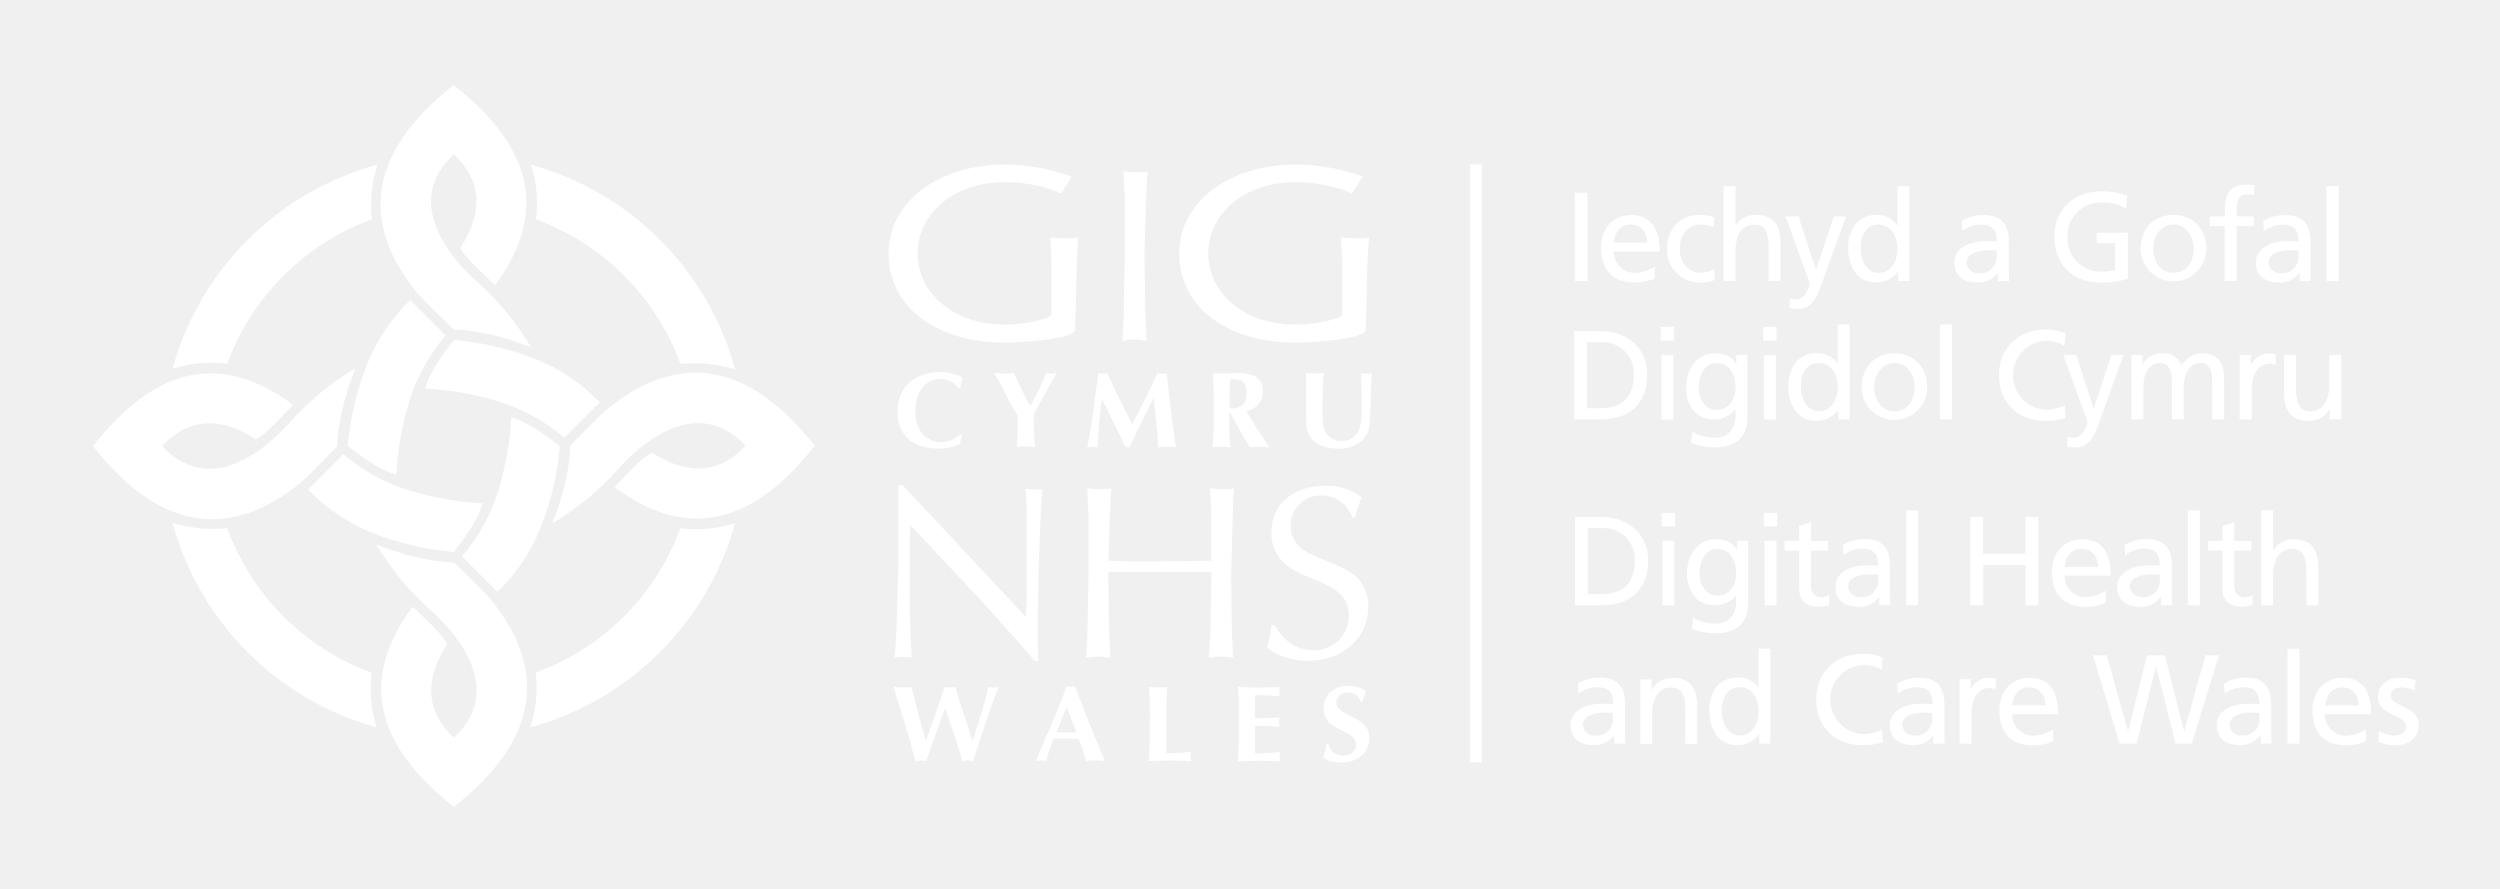
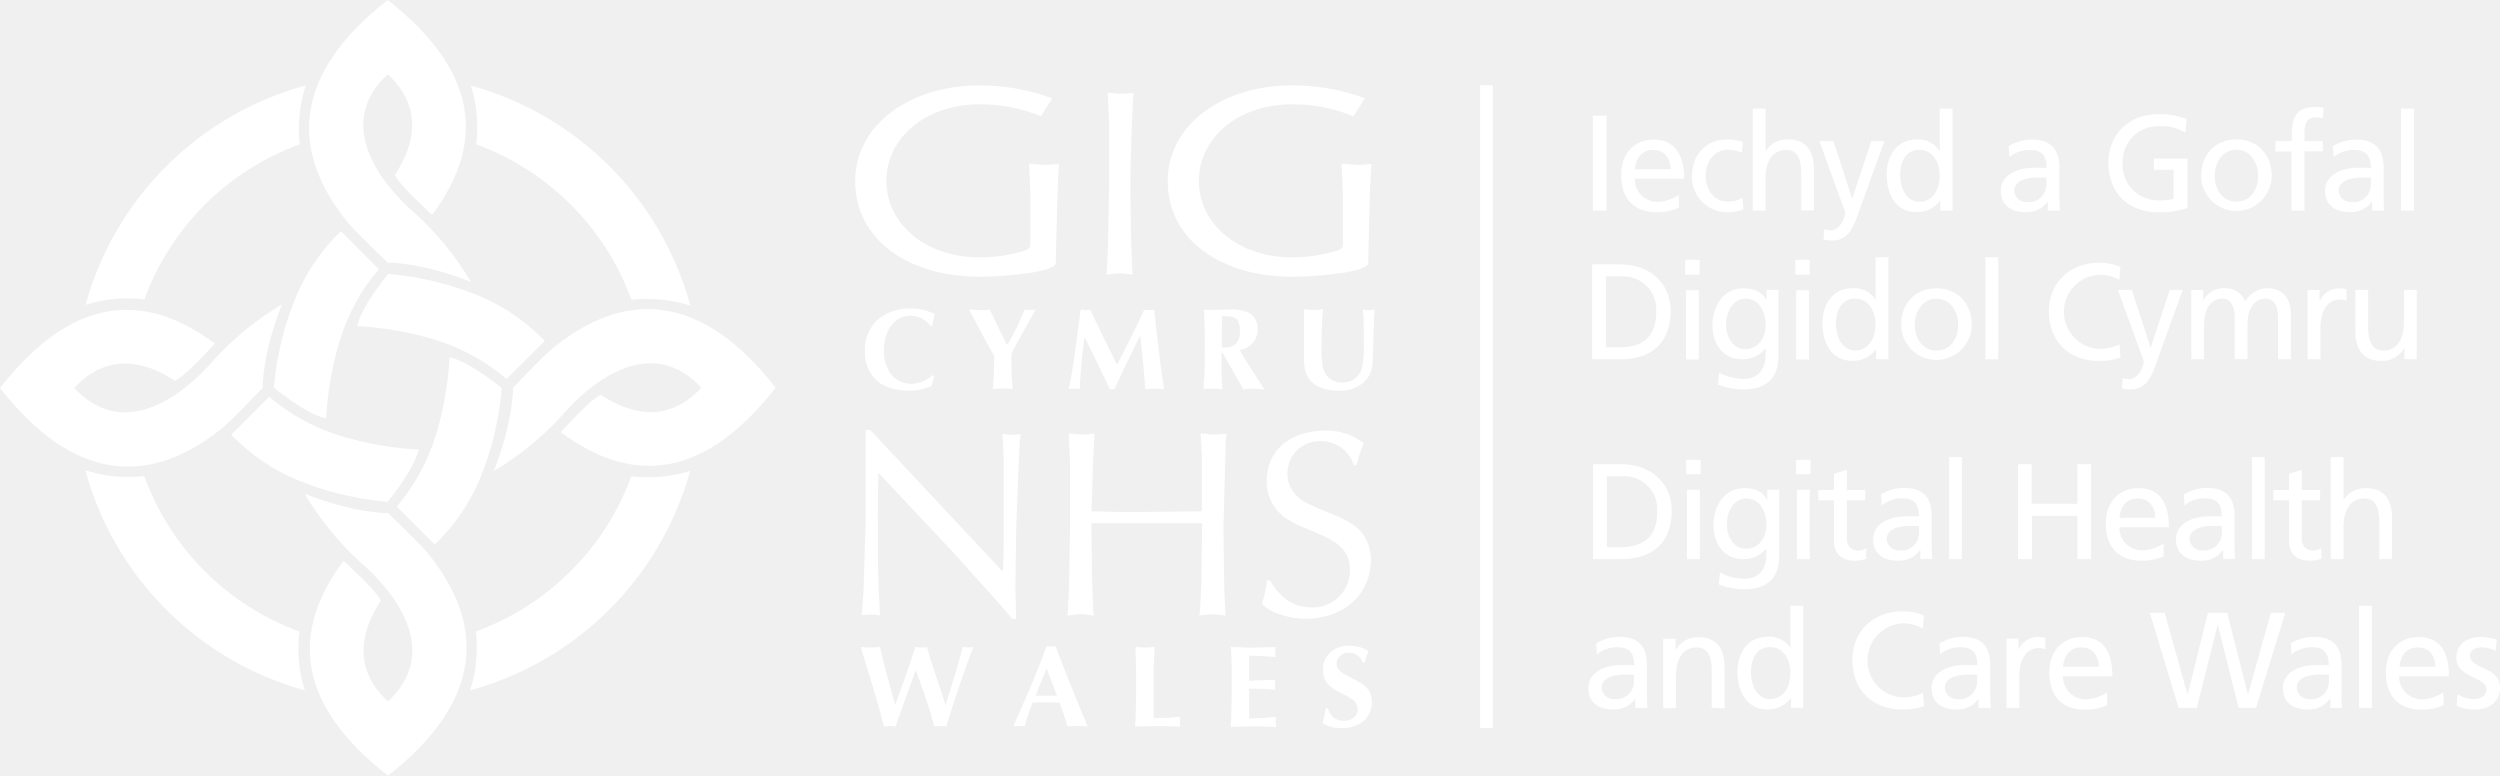
- <svg xmlns="http://www.w3.org/2000/svg" id="Layer_1" data-name="Layer 1" viewBox="0 0 543.06 193.06">
+ <svg xmlns="http://www.w3.org/2000/svg" id="Layer_1" data-name="Layer 1" viewBox="20.21 18.5 505.18 156.75">
  <defs>
    <style>.cls-1{fill:#ffffff;}</style>
  </defs>
  <rect class="cls-1" x="319.3" y="35.72" width="2.58" height="129.89" />
  <path class="cls-1" d="M107.55,61.91c11.14-15,8.88-29.4-9-43.41-19.16,15-20,30.45-7.82,45.25,1.81,2.11,7.82,7.82,7.82,7.82s6.68-.13,16.84,3.9a60.22,60.22,0,0,0-11.25-13.8C96.52,55.08,88,43.28,98.57,33.51c7.11,6.6,5.55,14.12,1.44,20.33,0,0,.47,1.51,5.56,6.23.73.68,1.31,1.33,2,1.84" />
  <path class="cls-1" d="M96.77,72.89a40.34,40.34,0,0,0-7.89,14.38,67,67,0,0,0-2.78,15.81c-4.27-1-10.55-6.27-10.55-6.27A62.25,62.25,0,0,1,80,78.49,39.7,39.7,0,0,1,89.1,65.21Z" />
  <path class="cls-1" d="M63.61,87.91c-15-11.15-29.4-8.89-43.4,9,15,19.15,30.44,20,45.24,7.81,2.11-1.8,7.82-7.81,7.82-7.81S73.15,90.2,77.18,80A60.71,60.71,0,0,0,63.37,91.29c-6.59,7.64-18.38,16.13-28.16,5.6,6.6-7.12,14.12-5.56,20.34-1.45,0,0,1.5-.47,6.23-5.55.68-.74,1.32-1.32,1.83-2" />
  <path class="cls-1" d="M74.59,98.68A40.34,40.34,0,0,0,89,106.57a66.42,66.42,0,0,0,15.81,2.78c-1,4.27-6.27,10.55-6.27,10.55a62.13,62.13,0,0,1-18.31-4.42,39.67,39.67,0,0,1-13.29-9.13Z" />
  <path class="cls-1" d="M89.61,131.84c-11.14,15-8.89,29.41,9,43.41,19.15-15,20-30.45,7.81-45.25-1.8-2.11-7.81-7.82-7.81-7.82s-6.68.13-16.84-3.91A60.29,60.29,0,0,0,93,132.08c7.64,6.59,16.14,18.38,5.6,28.16-7.12-6.6-5.56-14.12-1.44-20.34,0,0-.47-1.5-5.56-6.22-.73-.68-1.31-1.33-2-1.84" />
  <path class="cls-1" d="M100.38,120.86a40.34,40.34,0,0,0,7.89-14.38,66.75,66.75,0,0,0,2.79-15.81c4.26,1,10.55,6.27,10.55,6.27a62.25,62.25,0,0,1-4.42,18.32,39.65,39.65,0,0,1-9.14,13.28Z" />
  <path class="cls-1" d="M133.54,105.84c15,11.15,29.41,8.89,43.41-9-15-19.15-30.44-20-45.25-7.81-2.1,1.8-7.82,7.81-7.82,7.81s.13,6.68-3.9,16.85a60.71,60.71,0,0,0,13.81-11.25c6.59-7.64,18.38-16.13,28.15-5.6-6.6,7.12-14.11,5.56-20.33,1.44,0,0-1.5.48-6.23,5.56-.68.73-1.32,1.32-1.84,2" />
  <path class="cls-1" d="M122.57,95.07a40.34,40.34,0,0,0-14.38-7.89A66.47,66.47,0,0,0,92.37,84.4c1-4.27,6.28-10.55,6.28-10.55A62.13,62.13,0,0,1,117,78.27a39.8,39.8,0,0,1,13.29,9.13Z" />
  <path class="cls-1" d="M37.49,80.1a27.83,27.83,0,0,1,8.42-1.3,26.5,26.5,0,0,1,3.47.21A52.53,52.53,0,0,1,80.77,47.66a28.14,28.14,0,0,1-.16-3.33A27.6,27.6,0,0,1,82,35.76,63.44,63.44,0,0,0,37.49,80.1" />
  <path class="cls-1" d="M81.81,158a27.53,27.53,0,0,1-1.31-8.42,28.32,28.32,0,0,1,.21-3.46,52.52,52.52,0,0,1-31.35-31.4,28.07,28.07,0,0,1-3.32.16,27.62,27.62,0,0,1-8.58-1.34A63.44,63.44,0,0,0,81.81,158" />
  <path class="cls-1" d="M159.67,113.65a27.93,27.93,0,0,1-8.42,1.3,28.36,28.36,0,0,1-3.47-.21,52.5,52.5,0,0,1-31.39,31.35,28.24,28.24,0,0,1,.16,3.33,27.6,27.6,0,0,1-1.34,8.57,63.44,63.44,0,0,0,44.46-44.34" />
  <path class="cls-1" d="M115.35,35.79a27.53,27.53,0,0,1,1.31,8.42,28.32,28.32,0,0,1-.21,3.46,52.54,52.54,0,0,1,31.35,31.4,29.81,29.81,0,0,1,11.9,1.17,63.42,63.42,0,0,0-44.35-44.45" />
  <path class="cls-1" d="M195.15,123.33V105.39h.92l26.42,28.25.37.32c.11-1.94.17-3.92.17-5.85V110.92l-.22-4.3-.05-.42a17.92,17.92,0,0,0,2.31.15,6.12,6.12,0,0,0,1.34-.15c0,.42,0,.85-.11,1.29l-.27,5.26-.48,12.73-.16,12,.16,6.07h-.81c-1.07-1.29-2.14-2.58-3.27-3.81L212.72,130l-15-15.95-.11,5c-.05,2.68,0,5.32,0,8v4.29l.16,6.34.27,5.16a10.45,10.45,0,0,0-3.7,0c.21-2.37.38-4.73.43-7.09Z" />
  <path class="cls-1" d="M240.74,124.24l.16,11.65.22,5.8.1,1.19c-.8-.06-1.66-.27-2.47-.27-1,0-1.88.21-2.84.27.05-.38.05-.81.1-1.19l.22-4.24.21-12.56V111.78l-.27-5.69c.92,0,1.83.21,2.74.21s1.67-.11,2.47-.16c0,.48,0,1-.1,1.45l-.22,4.89-.27,9.34,6.93.17,15.36-.17V110.44l-.27-4.35c.91,0,1.83.21,2.74.21s1.67-.11,2.53-.16a14.32,14.32,0,0,0-.17,1.45l-.48,17.51.16,12.08.27,5.7c-.81-.06-1.61-.27-2.42-.27s-1.88.21-2.84.27c0-.38,0-.81.11-1.19l.26-5.53.16-11.92Z" />
  <path class="cls-1" d="M276.82,135.79c2.1,3.43,4.51,5.47,8.7,5.47a7.48,7.48,0,0,0,7.47-7.73c0-3.6-2.42-5.42-5.43-6.76-2.52-1.19-5.26-2-7.57-3.6a8.89,8.89,0,0,1-3.82-7.36c0-6.93,5.48-10.31,11.93-10.31a12.09,12.09,0,0,1,7.68,2.57,28.46,28.46,0,0,0-1.45,4.41h-.54a7,7,0,0,0-6.66-4.84,6.48,6.48,0,0,0-6.77,6.45,6.2,6.2,0,0,0,2.31,5,6.48,6.48,0,0,0,2.1,1.28,21,21,0,0,0,2,.92c.8.32,1.61.64,2.41,1s1.72.69,2.48,1.12a11.58,11.58,0,0,1,3.38,2.31,8.91,8.91,0,0,1,2.2,5.7c0,7.68-6,12.13-13.26,12.13-2.64,0-6.93-1-8.76-3a24,24,0,0,0,1-4.78Z" />
  <path class="cls-1" d="M201.27,165.31a6.69,6.69,0,0,0-1.2-.12,7.31,7.31,0,0,0-1.22.12c-1.34-5.17-2.93-10.27-4.51-15.39l-.16-.69c.63.05,1.26.12,1.9.12s1.29-.07,1.93-.12c.94,4,2,7.85,3.1,11.75,1.34-3.92,2.86-7.77,4.06-11.75a6.11,6.11,0,0,0,1.2.12,5.54,5.54,0,0,0,1.15-.12c1.06,4,2.59,7.8,3.74,11.75,1.24-3.87,2.49-7.77,3.48-11.75a7.5,7.5,0,0,0,1,.12,4.66,4.66,0,0,0,1.06-.12v.19c-1.93,5.24-3.76,10.53-5.38,15.89a6.78,6.78,0,0,0-1.2-.12,7.2,7.2,0,0,0-1.22.12c-1-3.88-2.37-7.66-3.74-11.42-1.31,3.73-2.7,7.42-4,11.18Z" />
  <path class="cls-1" d="M229.49,159.08h4.3c-.66-1.83-1.36-3.66-2.09-5.47-.75,1.74-1.48,3.47-2.14,5.26Zm-4.42,6,1.74-4c1.74-3.95,3.41-7.94,4.89-12a6.76,6.76,0,0,0,.89.11,6.56,6.56,0,0,0,.89-.11l.17.39c1.95,5.15,4,10.27,6.16,15.35l.11.26v.21c-.66-.05-1.34-.12-2-.12a18.78,18.78,0,0,0-2,.12c-.49-1.62-1-3.22-1.62-4.8-.87,0-1.71-.07-2.58-.07s-1.91,0-2.87.05l-.12.33c-.51,1.48-1.1,2.94-1.48,4.49a5.7,5.7,0,0,0-1.1-.12,6,6,0,0,0-1.11.12Z" />
  <path class="cls-1" d="M249.69,149.23c.64.05,1.27.12,1.91.12s1.29-.07,1.92-.12c0,1.41-.16,2.8-.18,4.21,0,.92,0,1.83,0,2.75v4.44c0,1,0,2,0,3l1.27-.05c1.38,0,2.75-.13,4.11-.25a4.87,4.87,0,0,0-.09,1,4.93,4.93,0,0,0,.09,1l-4-.14c-1.08,0-2.14.07-3.2.07-.65,0-1.29,0-1.95.07.17-2.54.22-5.08.22-7.62,0-.94,0-1.88,0-2.81,0-1.75-.09-3.46-.14-5.2Z" />
  <path class="cls-1" d="M268.94,149.23c1.24,0,2.49.15,3.73.15,1.77,0,3.55-.1,5.31-.12a5.07,5.07,0,0,0,0,1.74c0,.09,0,.19,0,.28a50.51,50.51,0,0,0-5.36-.28c0,.82,0,1.62,0,2.44s0,1.74,0,2.61l5.33-.19a8.37,8.37,0,0,0-.12,1.11,5.58,5.58,0,0,0,.12.89c-1.39-.1-2.77-.17-4.18-.19l-1.15,0c0,1,0,2,0,3s0,2,0,3c1.81,0,3.61-.12,5.42-.3a5,5,0,0,0,0,1.73c0,.1,0,.19,0,.29-1.4,0-2.84-.14-4.25-.14-.92,0-1.85.07-2.77.07-.71,0-1.39,0-2.09.07,0-.45,0-.9.07-1.34,0-1.46.09-2.92.11-4.4,0-1.17,0-2.37,0-3.57v-2.75c0-1.22-.1-2.49-.14-3.71Z" />
  <path class="cls-1" d="M295.58,152.41a2.79,2.79,0,0,0-2.7-2,2.37,2.37,0,0,0-1.88.64,2.11,2.11,0,0,0-.71,1.62c0,2.49,5.55,3,6.75,5.78a5,5,0,0,1-.17,4.29,4.67,4.67,0,0,1-2.49,2.28,6.92,6.92,0,0,1-3.17.62,7.34,7.34,0,0,1-3.78-1,21.84,21.84,0,0,0,.68-3h.45a3.12,3.12,0,0,0,3.24,2.51c1.45,0,2.75-.77,2.75-2.37a2.29,2.29,0,0,0-.87-1.81,15.82,15.82,0,0,0-2.63-1.48,21,21,0,0,1-1.88-1.15,4.14,4.14,0,0,1-1.62-3.53,4.34,4.34,0,0,1,1.78-3.71A5.2,5.2,0,0,1,293,149a6.43,6.43,0,0,1,3.51.94c.07.07.14.09.21.16-.28.76-.52,1.53-.76,2.31Z" />
  <path class="cls-1" d="M209,94.44l-.52,2a10.24,10.24,0,0,1-4.65,1,13.85,13.85,0,0,1-3.08-.35A11,11,0,0,1,198.13,96a8.16,8.16,0,0,1-1.7-1.67A7.5,7.5,0,0,1,195,89.63,8.2,8.2,0,0,1,197.66,83a10.09,10.09,0,0,1,6.65-2.16,10.91,10.91,0,0,1,4.79,1.13c-.21.8-.35,1.6-.54,2.4h-.33a4.88,4.88,0,0,0-3.9-2.07c-3.9,0-5.5,3.64-5.5,7a7.8,7.8,0,0,0,1.39,4.77,5.32,5.32,0,0,0,4.23,2,6.7,6.7,0,0,0,4.2-1.73Z" />
  <path class="cls-1" d="M218.12,81.19a16,16,0,0,0,2.09-.14l1,2.07c.35.75.7,1.48,1.06,2.21s.68,1.36,1,2a2.29,2.29,0,0,0,.46.77c0,.08.36-.44.38-.46.14-.24.28-.5.4-.73.49-.92.94-1.86,1.39-2.77.3-.64.58-1.3.87-1.93.16-.4.32-.78.51-1.18.1,0,.19,0,.28.05a5.22,5.22,0,0,0,1.93-.05c-1.64,3.08-3.4,5.92-4.89,8.93,0,.89,0,1.81,0,2.7,0,1.48.14,3,.23,4.45-.65-.05-1.34-.12-2-.12a16.4,16.4,0,0,0-2,.12c.16-1.79.26-3.58.26-5.36,0-.45,0-.87,0-1.32-1.76-3-3.31-6.2-5.08-9.4.71.05,1.42.12,2.12.12" />
  <path class="cls-1" d="M238.58,81.07c.31,0,.64.12.94.12a5.86,5.86,0,0,0,1-.12c1.72,3.76,3.58,7.43,5.43,11.12l1.39-2.71c1.43-2.77,2.79-5.56,4.08-8.41a2.56,2.56,0,0,0,.27.05,4.78,4.78,0,0,0,1.73-.05c.4,3.67.85,7.33,1.29,11,.17,1.36.38,2.72.57,4.09a5.69,5.69,0,0,1,.16,1c-.63-.05-1.29-.12-1.92-.12s-1.27.07-1.91.12c-.16-3.62-.63-7.22-1-10.84-1.79,3.6-3.55,7.19-5.22,10.84a2.22,2.22,0,0,0-.89,0l-1.81-3.77c-1.08-2.27-2.23-4.53-3.34-6.81-.16,1.39-.35,2.78-.49,4.16-.07.89-.16,1.76-.24,2.65s-.11,1.53-.16,2.31c0,.49-.05,1-.1,1.46a5,5,0,0,0-2.18,0,4.06,4.06,0,0,1,.17-.87c.25-1.18.42-2.38.63-3.58.26-1.52.45-3,.66-4.58Z" />
  <path class="cls-1" d="M267.1,85.19c0,.61,0,1.22,0,1.83s0,1.12,0,1.69c2.45.23,3.67-.94,3.67-3.36a4.65,4.65,0,0,0-.12-1.17c-.42-2-1.9-1.7-3.5-1.79Zm.9,5.87c-.22-.4-.45-.82-.69-1.2-.07-.09,0-.12-.16-.14a.12.12,0,0,0-.12.14c0,1.39.05,2.8.05,4.18,0,.21,0,.43,0,.64,0,.82.12,1.64.17,2.47-.64-.05-1.27-.12-1.91-.12s-1.26.07-1.9.12l0-.45c0-.52,0-1,.1-1.55.12-1.53.12-3.08.12-4.63s0-2.84,0-4.25c0-1.74-.07-3.46-.16-5.2l1.62.05c1.12,0,2.25-.07,3.38-.07a8.85,8.85,0,0,1,3.78.49A3.66,3.66,0,0,1,274.36,85a4.19,4.19,0,0,1-3.66,4.23c1.29,2.26,2.74,4.42,4.16,6.61l.84,1.34c-.7-.05-1.43-.12-2.14-.12a18.66,18.66,0,0,0-2.11.12l-2.73-4.82Z" />
  <path class="cls-1" d="M297.81,84.5c0,.76-.07,1.53-.07,2.31s-.05,1.74-.07,2.58c-.05,2.68,0,5.12-2.47,6.81a7.56,7.56,0,0,1-4.44,1.25c-2.84,0-5.92-.89-6.79-4a6.87,6.87,0,0,1-.21-1.27,12.36,12.36,0,0,1-.05-1.62c0-1,0-1.92,0-2.91s0-2,0-2.94,0-1.81,0-2.7c0-.33,0-.66,0-1,.66.05,1.29.12,1.95.12a13.5,13.5,0,0,0,1.9-.14c0,.38-.07.77-.11,1.15-.12,1.86-.19,3.67-.19,5.5a31,31,0,0,0,.16,4.44,4.24,4.24,0,0,0,1.25,2.7,3.71,3.71,0,0,0,2.68,1A3.94,3.94,0,0,0,295.39,93a18.65,18.65,0,0,0,.42-4.87c0-2.34,0-4.72-.19-7.07a7,7,0,0,0,1.2.12,6.36,6.36,0,0,0,1.17-.12c-.11,1.13-.14,2.28-.18,3.43" />
  <path class="cls-1" d="M248.61,55.38,248.77,67l.22,5.8L249.1,74c-.81-.05-1.67-.26-2.48-.26-1,0-1.88.21-2.84.26.05-.37.05-.8.11-1.18l.21-4.24L244.32,56V42.92l-.27-5.7c.91.06,1.82.22,2.74.22s1.66-.11,2.47-.16c-.06.48-.06,1-.11,1.45l-.22,4.88L248.66,53Z" />
  <path class="cls-1" d="M233.54,71.42c.64,2.18-11.07,3-15.38,3-14,0-25.14-7.2-25.14-19.33,0-11.39,11.1-19.34,25.14-19.34a41.81,41.81,0,0,1,14.65,2.63L230.55,42a31.32,31.32,0,0,0-12.39-2.42c-11,0-18.84,6.87-18.84,15.47s7.81,15.46,18.84,15.46A31,31,0,0,0,227.68,69l.73-.63V57.27l-.27-5.69c.91.06,2.69.22,3.6.22s1.67-.11,2.47-.16c-.05.48-.05,1-.1,1.44L233.89,58Z" />
  <path class="cls-1" d="M296.69,71.42c.64,2.18-11.07,3-15.39,3-14,0-25.13-7.2-25.13-19.33,0-11.39,11.09-19.34,25.13-19.34A41.86,41.86,0,0,1,296,38.35L293.7,42a31.33,31.33,0,0,0-12.4-2.42c-11,0-18.83,6.87-18.83,15.47s7.81,15.46,18.83,15.46A31,31,0,0,0,290.83,69l.73-.63V57.27l-.27-5.69c.91.06,2.69.22,3.6.22s1.67-.11,2.47-.16c-.05.48-.05,1-.11,1.44L297,58Z" />
  <path class="cls-1" d="M342.09,61.05V41.87h2.75V61.05Z" />
  <path class="cls-1" d="M359.47,60.47a10.42,10.42,0,0,1-4.4.91c-4.75,0-7.28-2.75-7.28-7.58,0-4.24,2.66-7.09,6.57-7.09s6.18,2.58,6.18,7.91h-10a4.58,4.58,0,0,0,4.61,4.67,8.27,8.27,0,0,0,4.32-1.4Zm-1.68-7.77c0-2.26-1.32-3.91-3.52-3.91s-3.46,1.49-3.73,3.91Z" />
  <path class="cls-1" d="M372.51,60.8a7.56,7.56,0,0,1-3.25.58A7.08,7.08,0,0,1,362.12,54c0-4.28,2.86-7.33,7.14-7.33a9.67,9.67,0,0,1,3.14.55l-.22,2.14a7.43,7.43,0,0,0-2.81-.61c-2.83,0-4.5,2.53-4.5,5.25,0,2.53,1.37,5.25,4.67,5.25a5.37,5.37,0,0,0,2.77-.79Z" />
  <path class="cls-1" d="M384.2,61.05V53.69c0-2.94-.66-4.9-3.05-4.9-3.54,0-4.18,3.6-4.18,5.69v6.57h-2.58V40.44H377V49H377a5.12,5.12,0,0,1,4.51-2.33c3.54,0,5.25,2.17,5.25,6v8.33Z" />
  <path class="cls-1" d="M388.82,64.84a3.83,3.83,0,0,0,1.21.22c1.68,0,2.72-1.73,3.08-3.43a5.48,5.48,0,0,0-.39-1.21L387.86,47h2.83l3.77,11.59h.05L398.36,47H401l-5.55,15.38c-.85,2.34-2,4.73-5,4.73a8.94,8.94,0,0,1-1.76-.19Z" />
  <path class="cls-1" d="M412.29,61.05v-2h-.06a5.64,5.64,0,0,1-4.78,2.31c-4.15,0-6-3.63-6-7.58,0-3.77,2-7.09,6.05-7.09A5,5,0,0,1,412.12,49h.06V40.44h2.58V61.05Zm-.11-7c0-2.47-1.24-5.28-4.18-5.28-2.58,0-3.82,2.31-3.82,5.06,0,3.08,1.49,5.44,3.88,5.44C410.92,59.29,412.18,56.49,412.18,54.07Z" />
  <path class="cls-1" d="M434,61.05V59.24h0a5.22,5.22,0,0,1-4.37,2.14c-3.24,0-5.11-1.54-5.11-4.37s2.83-4.62,6.7-4.62c1.1,0,2,0,2.56.06,0-2.56-1-3.66-3.46-3.66a6.55,6.55,0,0,0-4.07,1.43l-.14-2.2a9,9,0,0,1,4.62-1.31c3.87,0,5.63,1.84,5.63,5.77v6.15a22,22,0,0,0,.11,2.42Zm-.27-6.68s-1.16,0-1.68,0c-2.91,0-4.83.88-4.83,2.69a2.45,2.45,0,0,0,2.63,2.28,3.55,3.55,0,0,0,3.88-3.68Z" />
  <path class="cls-1" d="M459.44,52.81h-4V50.55h6.79v10a18.14,18.14,0,0,1-5.83.85c-6.24,0-10.14-4-10.14-10,0-5.83,4.18-9.84,10.17-9.84a14.6,14.6,0,0,1,5.61,1l-.22,2.78A8.92,8.92,0,0,0,456.53,44a7.15,7.15,0,0,0-7.4,7.5,7.16,7.16,0,0,0,7.26,7.5,11.16,11.16,0,0,0,3.05-.33Z" />
  <path class="cls-1" d="M465,54c0-4.28,2.85-7.33,7.14-7.33,4.1,0,7.12,2.91,7.12,7.33A7.13,7.13,0,1,1,465,54Zm11.51,0c0-2.77-1.68-5.25-4.4-5.25s-4.37,2.56-4.37,5.25,1.49,5.25,4.4,5.25S476.51,56.76,476.51,54Z" />
  <path class="cls-1" d="M483.25,61.05V49.12H480V47h3.3V45.66c0-3.68,1.18-5.55,4.7-5.55a10.11,10.11,0,0,1,1.73.16l-.11,2.09a4.29,4.29,0,0,0-1.24-.16c-1.87,0-2.5,1-2.5,3.1V47h3.71v2.08h-3.71V61.05Z" />
  <path class="cls-1" d="M499.57,61.05V59.24h-.06a5.2,5.2,0,0,1-4.37,2.14c-3.24,0-5.11-1.54-5.11-4.37s2.83-4.62,6.71-4.62c1.1,0,2,0,2.55.06,0-2.56-1-3.66-3.46-3.66a6.6,6.6,0,0,0-4.07,1.43l-.13-2.2a9,9,0,0,1,4.61-1.31c3.88,0,5.64,1.84,5.64,5.77v6.15a19.81,19.81,0,0,0,.11,2.42Zm-.28-6.68s-1.15,0-1.67,0c-2.92,0-4.84.88-4.84,2.69a2.46,2.46,0,0,0,2.64,2.28,3.54,3.54,0,0,0,3.87-3.68Z" />
  <path class="cls-1" d="M505.38,61.05V40.44H508V61.05Z" />
  <path class="cls-1" d="M341.93,91.1V71.92h5.66c5.8,0,10.22,3.6,10.22,9.45,0,6.27-3.76,9.73-10.19,9.73Zm5.69-2.42c4.17,0,7.28-1.84,7.28-7.22a6.7,6.7,0,0,0-7-7.12h-3.18V88.68Z" />
  <path class="cls-1" d="M360.74,74V71h2.91V74Zm.17,17.14v-14h2.58v14Z" />
  <path class="cls-1" d="M377,88.93h-.06a5.84,5.84,0,0,1-4.7,2.17c-4,0-6-3.27-6-6.89,0-3.82,2.2-7.45,6.27-7.45,2.2,0,3.76.71,4.62,2.42h.05V77.09h2.39V90.53c0,4.28-2.28,6.67-7.23,6.67a14.3,14.3,0,0,1-5-1l.27-2.39a10.54,10.54,0,0,0,5,1.27c2.75,0,4.37-1.85,4.37-4.81Zm0-4.7c0-2.91-1.38-5.38-4.1-5.38-2.52,0-3.9,2.66-3.9,5.22,0,2.75,1.57,5,3.9,5S377,87,377,84.23Z" />
  <path class="cls-1" d="M383,74V71h2.91V74Zm.17,17.14v-14h2.58v14Z" />
  <path class="cls-1" d="M399.32,91.1v-2h-.06a5.64,5.64,0,0,1-4.78,2.31c-4.15,0-6-3.62-6-7.58,0-3.77,2-7.09,6.05-7.09A5,5,0,0,1,399.15,79h.06V70.49h2.58V91.1Zm-.11-7c0-2.47-1.24-5.27-4.18-5.27-2.58,0-3.82,2.31-3.82,5.05,0,3.08,1.48,5.44,3.87,5.44C397.94,89.34,399.21,86.54,399.21,84.12Z" />
  <path class="cls-1" d="M404.38,84.1c0-4.29,2.86-7.34,7.15-7.34,4.09,0,7.11,2.91,7.11,7.34a7.13,7.13,0,1,1-14.26,0Zm11.52,0c0-2.78-1.68-5.25-4.4-5.25s-4.37,2.55-4.37,5.25,1.48,5.24,4.4,5.24S415.9,86.82,415.9,84.1Z" />
  <path class="cls-1" d="M421.4,91.1V70.49H424V91.1Z" />
  <path class="cls-1" d="M448.71,90.75a11.62,11.62,0,0,1-4.37.68c-6.13,0-10.11-4-10.11-10,0-5.83,4.23-9.84,10.14-9.84a10.38,10.38,0,0,1,4.31.83l-.22,2.66a7.74,7.74,0,0,0-4-1.07,7.51,7.51,0,0,0-.13,15,9.34,9.34,0,0,0,4.17-.94Z" />
  <path class="cls-1" d="M449.14,94.9a4.08,4.08,0,0,0,1.21.22c1.67,0,2.72-1.74,3.08-3.44a5.65,5.65,0,0,0-.39-1.21l-4.86-13.38H451l3.76,11.59h.06l3.84-11.59h2.62l-5.56,15.39c-.85,2.33-2,4.72-5,4.72A9,9,0,0,1,449,97Z" />
  <path class="cls-1" d="M480.54,91.1V82.69c0-2.36-.79-3.84-2.5-3.84-2.47,0-3.68,2.31-3.68,5.22v7h-2.58V82.69c0-2.28-.75-3.84-2.51-3.84-2.44,0-3.68,2.28-3.68,5.19V91.1H463v-14h2.42v2h.05a4.71,4.71,0,0,1,4.45-2.36,4.16,4.16,0,0,1,4,2.72,5,5,0,0,1,4.37-2.72c3.16,0,4.84,1.89,4.84,5.36v9Z" />
  <path class="cls-1" d="M486.51,91.1v-14h2.42v2.17H489a4.25,4.25,0,0,1,3.69-2.5,7.31,7.31,0,0,1,1.67.19v2.31a3.86,3.86,0,0,0-1.43-.25c-2.36,0-3.82,2.28-3.82,5.72V91.1Z" />
  <path class="cls-1" d="M506.07,91.1V88.88H506a5,5,0,0,1-4.59,2.55c-3.51,0-5.24-2.14-5.24-6V77.09h2.58v7.56c0,4.31,1.9,4.69,3.08,4.69,2.58,0,4.15-2.08,4.15-5.74V77.09h2.58v14Z" />
  <path class="cls-1" d="M342.13,131.48V112.3h5.66c5.8,0,10.23,3.6,10.23,9.45,0,6.27-3.77,9.73-10.2,9.73Zm5.69-2.42c4.18,0,7.28-1.84,7.28-7.22a6.7,6.7,0,0,0-7-7.12h-3.19v14.34Z" />
  <path class="cls-1" d="M360.94,114.33v-2.91h2.92v2.91Zm.17,17.15v-14h2.58v14Z" />
  <path class="cls-1" d="M377.15,129.31h0a5.85,5.85,0,0,1-4.7,2.17c-4,0-6-3.27-6-6.9,0-3.81,2.2-7.44,6.26-7.44,2.2,0,3.77.71,4.62,2.42h0v-2.09h2.4v13.44c0,4.28-2.29,6.67-7.23,6.67a14.35,14.35,0,0,1-5-1l.27-2.39a10.54,10.54,0,0,0,5,1.27c2.75,0,4.37-1.85,4.37-4.81Zm0-4.7c0-2.91-1.37-5.38-4.09-5.38-2.53,0-3.9,2.66-3.9,5.22,0,2.75,1.56,4.94,3.9,4.94S377.15,127.42,377.15,124.61Z" />
  <path class="cls-1" d="M383.15,114.33v-2.91h2.92v2.91Zm.17,17.15v-14h2.58v14Z" />
  <path class="cls-1" d="M397.33,131.43a8.12,8.12,0,0,1-2.23.38c-2.88,0-4.29-1.51-4.29-4v-8.21h-3.16v-2.09h3.16v-3.25l2.59-.82v4.07h3.71v2.09H393.4v7.72a2.22,2.22,0,0,0,2.17,2.44,3.22,3.22,0,0,0,1.76-.49Z" />
  <path class="cls-1" d="M408.25,131.48v-1.81h-.05a5.22,5.22,0,0,1-4.37,2.14c-3.25,0-5.12-1.54-5.12-4.37s2.83-4.61,6.71-4.61c1.1,0,2,0,2.56,0,0-2.55-1-3.65-3.47-3.65a6.49,6.49,0,0,0-4.06,1.43l-.14-2.2a8.91,8.91,0,0,1,4.61-1.32c3.88,0,5.64,1.84,5.64,5.77v6.15a21.92,21.92,0,0,0,.11,2.42Zm-.27-6.67s-1.16-.06-1.68-.06c-2.91,0-4.84.88-4.84,2.69a2.46,2.46,0,0,0,2.64,2.28A3.55,3.55,0,0,0,408,126Z" />
  <path class="cls-1" d="M414.07,131.48V110.87h2.58v20.61Z" />
  <path class="cls-1" d="M440,131.48v-8.74h-9.18v8.74H428V112.3h2.75v8H440v-8h2.75v19.18Z" />
  <path class="cls-1" d="M457.41,130.91a10.56,10.56,0,0,1-4.4.9c-4.75,0-7.28-2.75-7.28-7.58,0-4.23,2.66-7.09,6.56-7.09,4.07,0,6.19,2.58,6.19,7.91h-10a4.57,4.57,0,0,0,4.61,4.67,8.27,8.27,0,0,0,4.32-1.4Zm-1.68-7.78c0-2.26-1.32-3.9-3.52-3.9s-3.46,1.48-3.73,3.9Z" />
  <path class="cls-1" d="M469.45,131.48v-1.81h-.06a5.22,5.22,0,0,1-4.37,2.14c-3.24,0-5.11-1.54-5.11-4.37s2.83-4.61,6.71-4.61c1.1,0,2,0,2.55,0,0-2.55-1-3.65-3.46-3.65a6.54,6.54,0,0,0-4.07,1.43l-.14-2.2a9,9,0,0,1,4.62-1.32c3.88,0,5.63,1.84,5.63,5.77v6.15a19.56,19.56,0,0,0,.12,2.42Zm-.28-6.67s-1.15-.06-1.67-.06c-2.92,0-4.84.88-4.84,2.69a2.46,2.46,0,0,0,2.64,2.28,3.54,3.54,0,0,0,3.87-3.68Z" />
  <path class="cls-1" d="M475.26,131.48V110.87h2.59v20.61Z" />
  <path class="cls-1" d="M489.27,131.43a8.11,8.11,0,0,1-2.22.38c-2.89,0-4.29-1.51-4.29-4v-8.21H479.6v-2.09h3.16v-3.25l2.58-.82v4.07h3.71v2.09h-3.71v7.72a2.22,2.22,0,0,0,2.17,2.44,3.19,3.19,0,0,0,1.76-.49Z" />
  <path class="cls-1" d="M501,131.48v-7.36c0-2.94-.66-4.89-3.05-4.89-3.55,0-4.18,3.6-4.18,5.68v6.57h-2.58V110.87h2.58v8.6h.05a5.13,5.13,0,0,1,4.51-2.33c3.55,0,5.25,2.17,5.25,6v8.32Z" />
  <path class="cls-1" d="M350.65,161.54v-1.82h0a5.2,5.2,0,0,1-4.37,2.15c-3.25,0-5.11-1.54-5.11-4.37s2.83-4.62,6.7-4.62c1.1,0,2,0,2.56.05,0-2.55-1-3.65-3.47-3.65a6.49,6.49,0,0,0-4.06,1.43l-.14-2.2a8.92,8.92,0,0,1,4.62-1.32c3.87,0,5.63,1.84,5.63,5.77v6.16a22,22,0,0,0,.11,2.42Zm-.27-6.68s-1.16-.06-1.68-.06c-2.91,0-4.84.88-4.84,2.7a2.46,2.46,0,0,0,2.64,2.28,3.55,3.55,0,0,0,3.88-3.69Z" />
  <path class="cls-1" d="M366.11,161.54V154c0-3.68-1.35-4.67-3.08-4.67-2.69,0-4.15,2.22-4.15,5.74v6.52H356.3v-14h2.5v2.23h.05a5,5,0,0,1,4.59-2.56c3.52,0,5.25,2.14,5.25,6v8.39Z" />
  <path class="cls-1" d="M382.14,161.54v-2h-.06a5.64,5.64,0,0,1-4.78,2.31c-4.15,0-6-3.63-6-7.59,0-3.76,2-7.09,6.05-7.09a5,5,0,0,1,4.64,2.25H382v-8.52h2.58v20.62Zm-.11-7c0-2.48-1.24-5.28-4.18-5.28-2.58,0-3.82,2.31-3.82,5.06,0,3.07,1.48,5.44,3.88,5.44C380.76,159.78,382,157,382,154.56Z" />
  <path class="cls-1" d="M409,161.18a11.6,11.6,0,0,1-4.37.69c-6.13,0-10.11-4-10.11-10,0-5.82,4.23-9.84,10.14-9.84a10.38,10.38,0,0,1,4.31.83l-.22,2.66a7.74,7.74,0,0,0-4-1.07,7.51,7.51,0,0,0-.13,15,9.34,9.34,0,0,0,4.17-.94Z" />
  <path class="cls-1" d="M420,161.54v-1.82H420a5.17,5.17,0,0,1-4.37,2.15c-3.24,0-5.11-1.54-5.11-4.37s2.83-4.62,6.71-4.62c1.1,0,2,0,2.55.05,0-2.55-1-3.65-3.46-3.65a6.54,6.54,0,0,0-4.07,1.43l-.13-2.2a8.91,8.91,0,0,1,4.61-1.32c3.88,0,5.64,1.84,5.64,5.77v6.16a22,22,0,0,0,.11,2.42Zm-.28-6.68s-1.15-.06-1.67-.06c-2.91,0-4.84.88-4.84,2.7a2.46,2.46,0,0,0,2.64,2.28,3.54,3.54,0,0,0,3.87-3.69Z" />
  <path class="cls-1" d="M425.67,161.54v-14h2.42v2.17h.06a4.23,4.23,0,0,1,3.68-2.5,7.94,7.94,0,0,1,1.68.19v2.31a3.89,3.89,0,0,0-1.43-.25c-2.37,0-3.82,2.29-3.82,5.72v6.38Z" />
  <path class="cls-1" d="M446,161a10.61,10.61,0,0,1-4.4.91c-4.75,0-7.28-2.75-7.28-7.59,0-4.23,2.66-7.09,6.57-7.09,4.06,0,6.18,2.58,6.18,7.92h-10a4.58,4.58,0,0,0,4.61,4.67,8.36,8.36,0,0,0,4.32-1.4Zm-1.68-7.78c0-2.25-1.32-3.9-3.52-3.9s-3.46,1.48-3.73,3.9Z" />
  <path class="cls-1" d="M472.56,161.54l-4.18-16.77h-.05l-4.21,16.77h-3.68l-5.8-19.19h3l4.59,16.44h.06l4.09-16.44h3.9l4.15,16.44h.06l4.59-16.44H482l-5.91,19.19Z" />
  <path class="cls-1" d="M491.1,161.54v-1.82H491a5.2,5.2,0,0,1-4.37,2.15c-3.24,0-5.11-1.54-5.11-4.37s2.83-4.62,6.71-4.62c1.1,0,2,0,2.55.05,0-2.55-1-3.65-3.46-3.65a6.54,6.54,0,0,0-4.07,1.43l-.14-2.2a9,9,0,0,1,4.62-1.32c3.88,0,5.63,1.84,5.63,5.77v6.16a22,22,0,0,0,.11,2.42Zm-.28-6.68s-1.15-.06-1.67-.06c-2.92,0-4.84.88-4.84,2.7a2.46,2.46,0,0,0,2.64,2.28,3.54,3.54,0,0,0,3.87-3.69Z" />
  <path class="cls-1" d="M496.91,161.54V140.92h2.59v20.62Z" />
  <path class="cls-1" d="M514,161a10.55,10.55,0,0,1-4.4.91c-4.75,0-7.28-2.75-7.28-7.59,0-4.23,2.67-7.09,6.57-7.09,4.07,0,6.18,2.58,6.18,7.92H505a4.59,4.59,0,0,0,4.62,4.67,8.35,8.35,0,0,0,4.31-1.4Zm-1.68-7.78c0-2.25-1.31-3.9-3.51-3.9s-3.47,1.48-3.74,3.9Z" />
  <path class="cls-1" d="M516.79,158.79a6.92,6.92,0,0,0,3.21,1c1.38,0,2.64-.61,2.64-2,0-.77-.49-1.46-2.53-2.36-2.88-1.29-3.54-2.5-3.54-3.93,0-2.92,2.22-4.29,4.95-4.29a10.89,10.89,0,0,1,3.21.55l-.22,2.25a7.49,7.49,0,0,0-2.72-.71c-1.4,0-2.47.6-2.47,1.7s1,1.73,2.72,2.5c2.39,1.05,3.35,2.15,3.35,4,0,2.66-2,4.37-4.92,4.37a8,8,0,0,1-3.82-.77Z" />
</svg>
